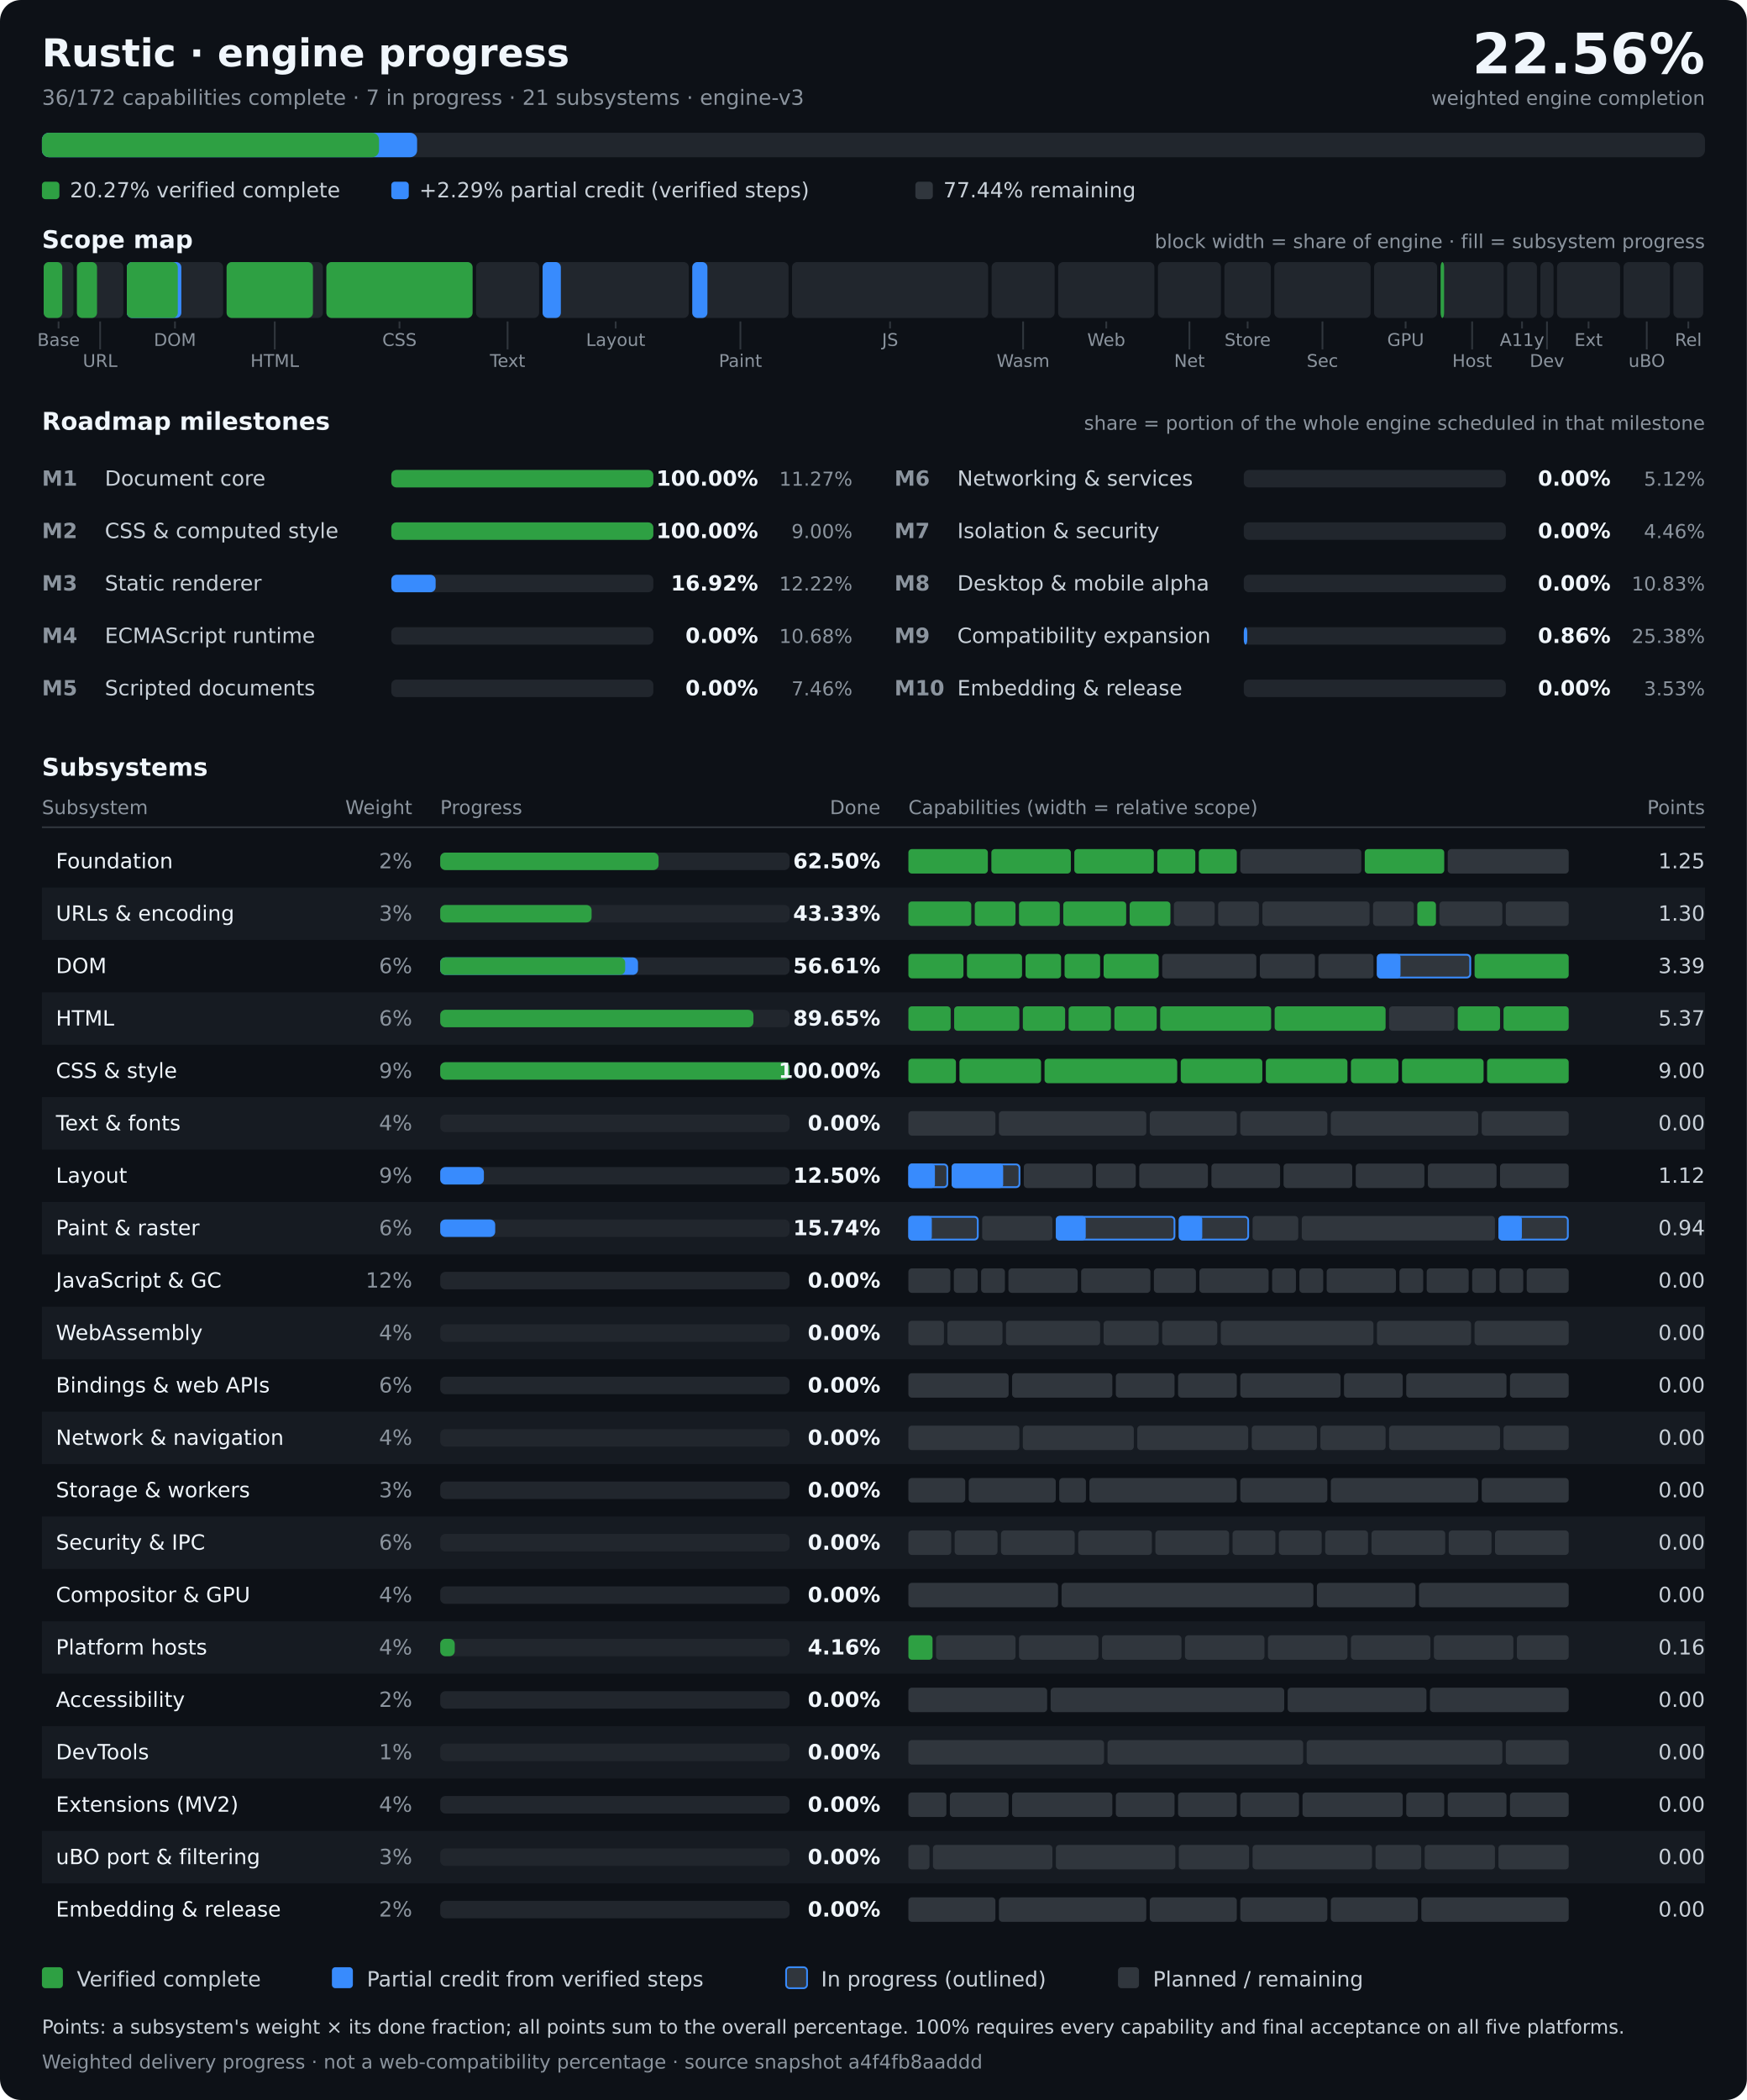
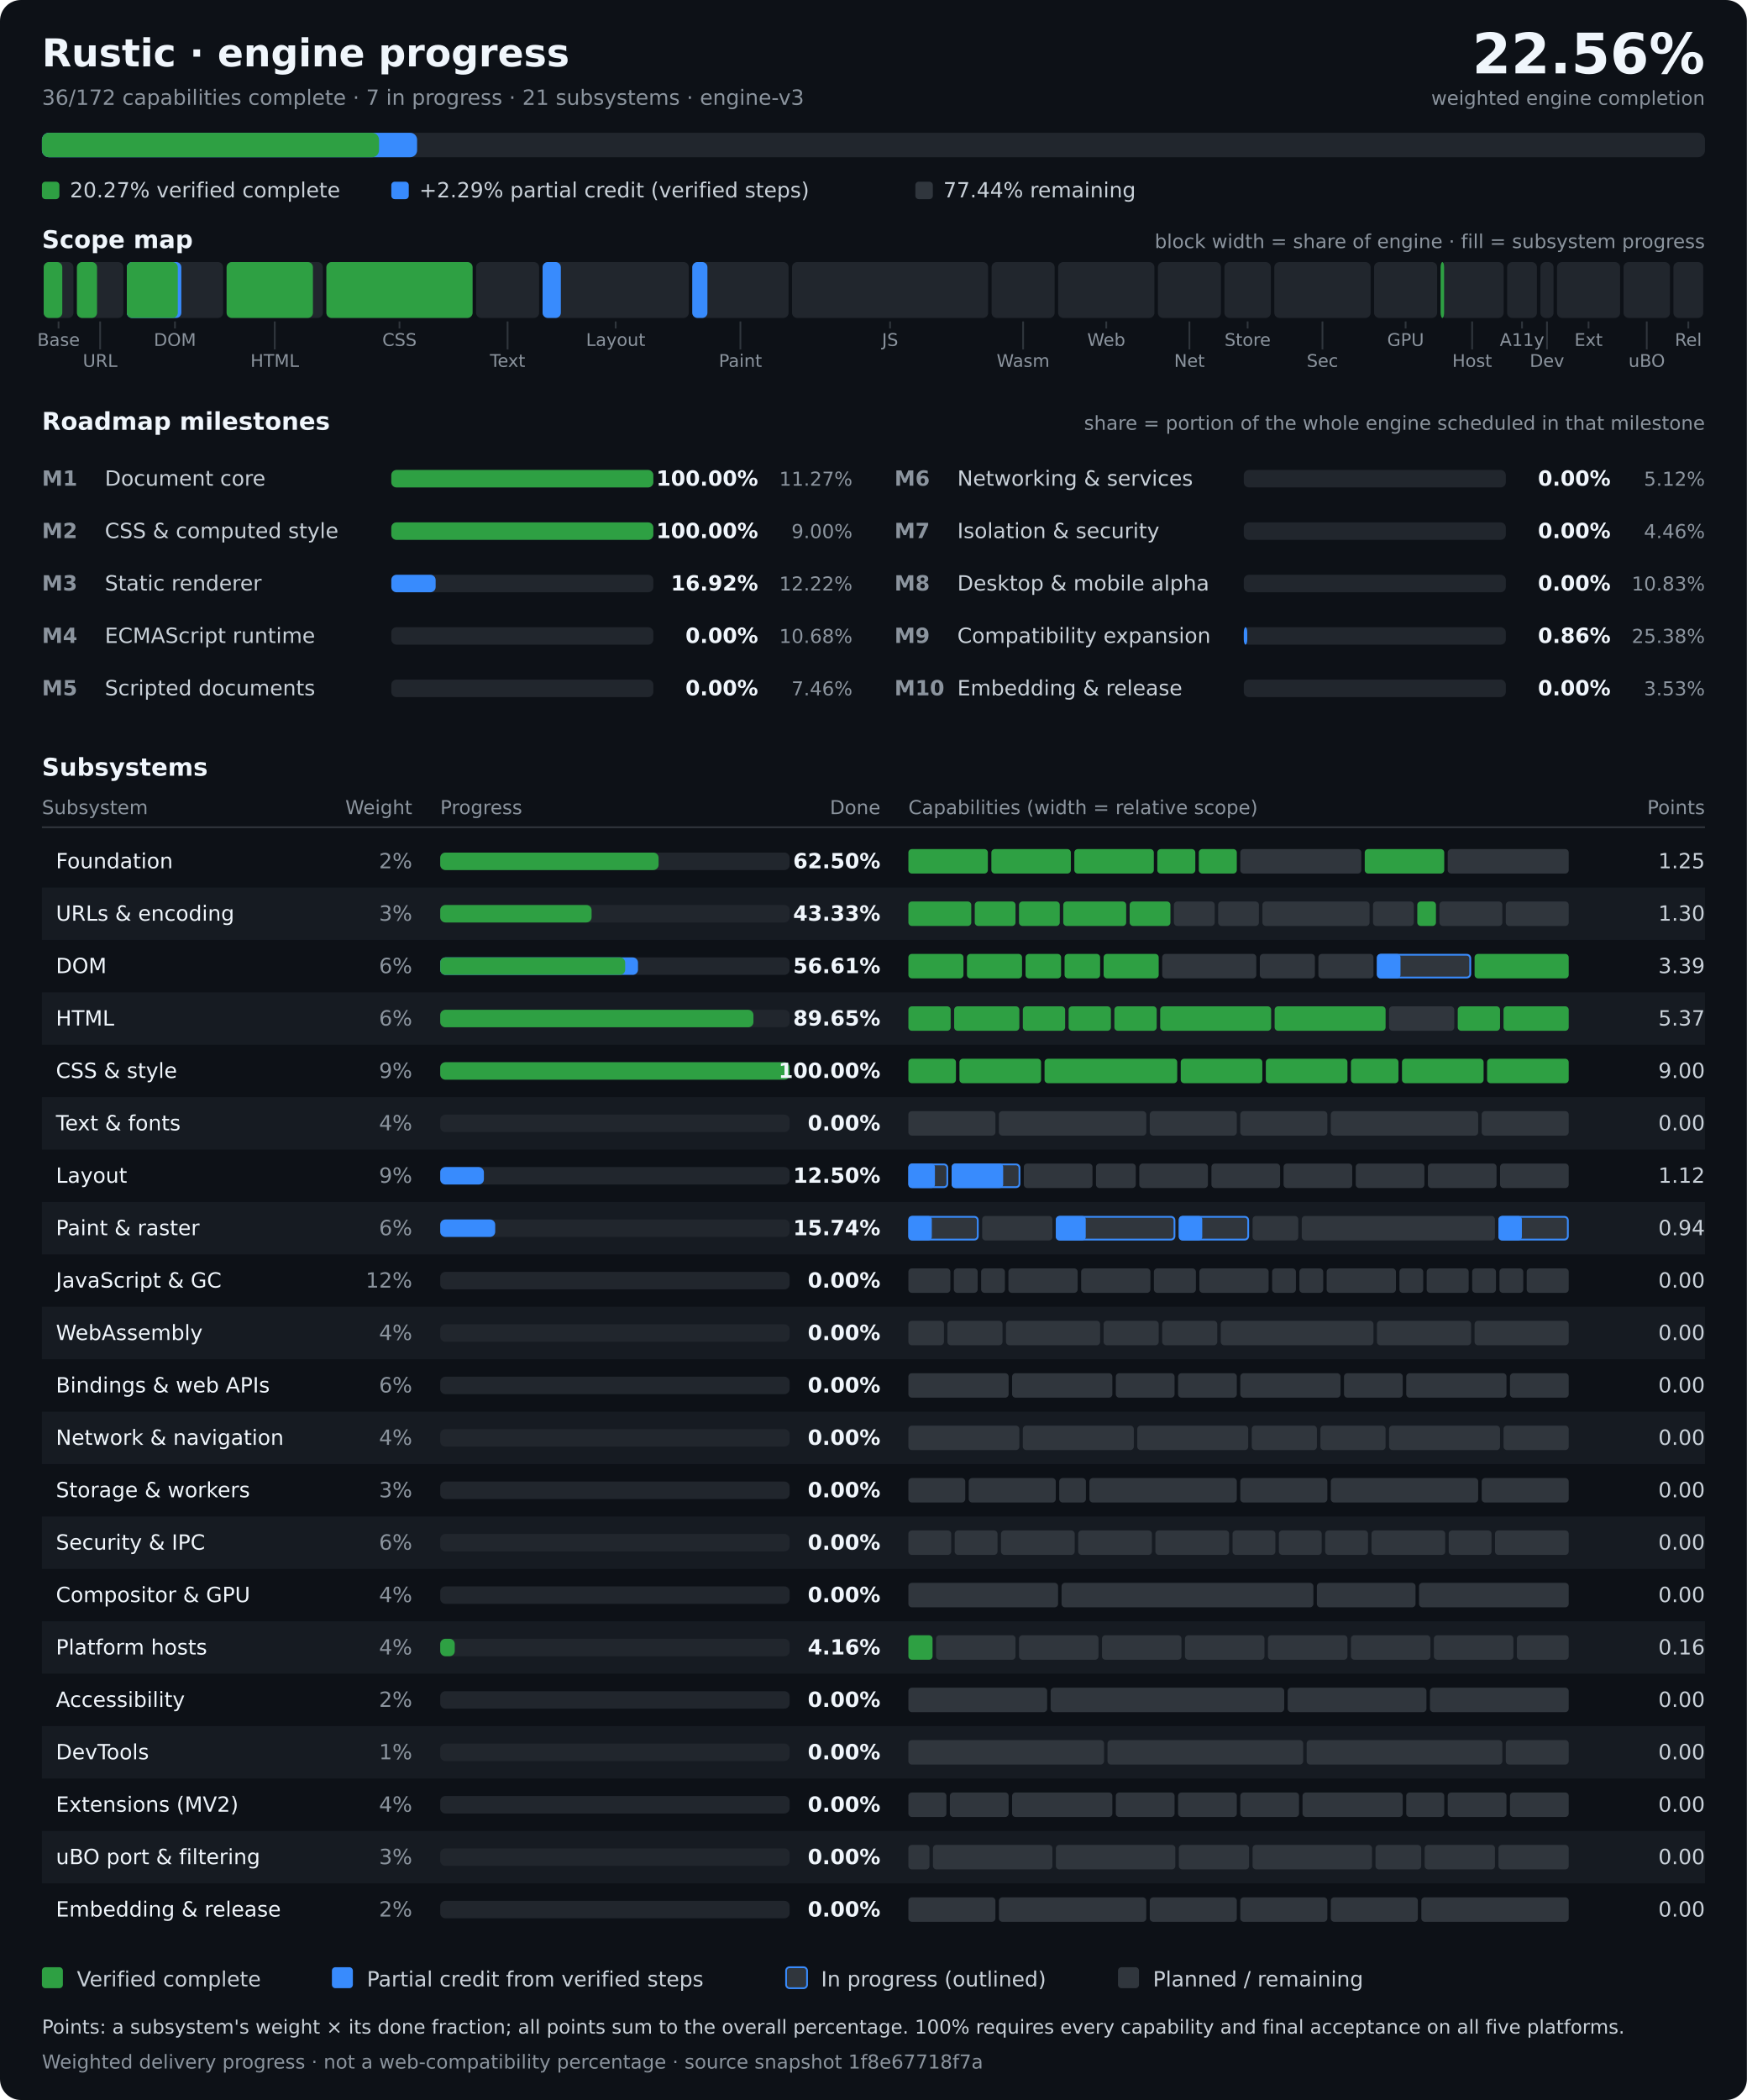
<svg xmlns="http://www.w3.org/2000/svg" width="1000" height="1202" viewBox="0 0 1000 1202" role="img" aria-labelledby="title desc">
  <rect width="1000" height="1202" rx="12" fill="#0d1117" />
  <g font-family="DejaVu Sans,Arial,sans-serif">
    <text x="24.00" y="38" fill="#f0f6fc" font-size="22" font-weight="700">Rustic · engine progress</text>
    <text x="24.00" y="60" fill="#8b949e" font-size="12">36/172 capabilities complete · 7 in progress · 21 subsystems · engine-v3</text>
    <text x="976.00" y="42" fill="#f0f6fc" font-size="32" text-anchor="end" font-weight="700">22.56%</text>
    <text x="976.00" y="60" fill="#8b949e" font-size="11" text-anchor="end">weighted engine completion</text>
    <rect x="24.00" y="76" width="952.00" height="14" rx="4" fill="#21262d" />
    <rect x="24.00" y="76" width="214.77" height="14" rx="4" fill="#388bfd" />
    <rect x="24.00" y="76" width="192.97" height="14" rx="4" fill="#2ea043" />
    <rect x="24" y="104" width="10" height="10" rx="2" fill="#2ea043" />
    <text x="40.00" y="113" fill="#c9d1d9" font-size="12">20.27% verified complete</text>
    <rect x="224" y="104" width="10" height="10" rx="2" fill="#388bfd" />
    <text x="240.00" y="113" fill="#c9d1d9" font-size="12">+2.29% partial credit (verified steps)</text>
    <rect x="524" y="104" width="10" height="10" rx="2" fill="#30363d" />
    <text x="540.00" y="113" fill="#c9d1d9" font-size="12">77.44% remaining</text>
    <text x="24.00" y="142" fill="#f0f6fc" font-size="14" font-weight="600">Scope map</text>
    <text x="976.00" y="142" fill="#8b949e" font-size="11" text-anchor="end">block width = share of engine · fill = subsystem progress</text>
    <g>
      <rect x="25.00" y="150" width="17.04" height="32" rx="3" fill="#21262d" />
      <rect x="25.00" y="150" width="10.65" height="32" rx="3" fill="#2ea043" />
      <rect x="33.02" y="184" width="1" height="4" fill="#30363d" />
      <text x="33.52" y="198" fill="#8b949e" font-size="10" text-anchor="middle">Base</text>
    </g>
    <g>
      <rect x="44.04" y="150" width="26.56" height="32" rx="3" fill="#21262d" />
      <rect x="44.04" y="150" width="11.51" height="32" rx="3" fill="#2ea043" />
      <rect x="56.82" y="184" width="1" height="16" fill="#30363d" />
      <text x="57.32" y="210" fill="#8b949e" font-size="10" text-anchor="middle">URL</text>
    </g>
    <g>
      <rect x="72.60" y="150" width="55.12" height="32" rx="3" fill="#21262d" />
      <rect x="72.60" y="150" width="31.20" height="32" rx="3" fill="#388bfd" />
      <rect x="72.60" y="150" width="29.18" height="32" rx="3" fill="#2ea043" />
      <rect x="99.66" y="184" width="1" height="4" fill="#30363d" />
      <text x="100.16" y="198" fill="#8b949e" font-size="10" text-anchor="middle">DOM</text>
    </g>
    <g>
      <rect x="129.72" y="150" width="55.12" height="32" rx="3" fill="#21262d" />
      <rect x="129.72" y="150" width="49.42" height="32" rx="3" fill="#2ea043" />
      <rect x="156.78" y="184" width="1" height="16" fill="#30363d" />
      <text x="157.28" y="210" fill="#8b949e" font-size="10" text-anchor="middle">HTML</text>
    </g>
    <g>
      <rect x="186.84" y="150" width="83.68" height="32" rx="3" fill="#21262d" />
      <rect x="186.84" y="150" width="83.68" height="32" rx="3" fill="#2ea043" />
      <rect x="228.18" y="184" width="1" height="4" fill="#30363d" />
      <text x="228.68" y="198" fill="#8b949e" font-size="10" text-anchor="middle">CSS</text>
    </g>
    <g>
      <rect x="272.52" y="150" width="36.08" height="32" rx="3" fill="#21262d" />
      <rect x="290.06" y="184" width="1" height="16" fill="#30363d" />
      <text x="290.56" y="210" fill="#8b949e" font-size="10" text-anchor="middle">Text</text>
    </g>
    <g>
      <rect x="310.60" y="150" width="83.68" height="32" rx="3" fill="#21262d" />
      <rect x="310.60" y="150" width="10.46" height="32" rx="3" fill="#388bfd" />
      <rect x="351.94" y="184" width="1" height="4" fill="#30363d" />
      <text x="352.44" y="198" fill="#8b949e" font-size="10" text-anchor="middle">Layout</text>
    </g>
    <g>
      <rect x="396.28" y="150" width="55.12" height="32" rx="3" fill="#21262d" />
      <rect x="396.28" y="150" width="8.68" height="32" rx="3" fill="#388bfd" />
      <rect x="423.34" y="184" width="1" height="16" fill="#30363d" />
      <text x="423.84" y="210" fill="#8b949e" font-size="10" text-anchor="middle">Paint</text>
    </g>
    <g>
      <rect x="453.40" y="150" width="112.24" height="32" rx="3" fill="#21262d" />
      <rect x="509.02" y="184" width="1" height="4" fill="#30363d" />
      <text x="509.52" y="198" fill="#8b949e" font-size="10" text-anchor="middle">JS</text>
    </g>
    <g>
      <rect x="567.64" y="150" width="36.08" height="32" rx="3" fill="#21262d" />
      <rect x="585.18" y="184" width="1" height="16" fill="#30363d" />
      <text x="585.68" y="210" fill="#8b949e" font-size="10" text-anchor="middle">Wasm</text>
    </g>
    <g>
      <rect x="605.72" y="150" width="55.12" height="32" rx="3" fill="#21262d" />
      <rect x="632.78" y="184" width="1" height="4" fill="#30363d" />
      <text x="633.28" y="198" fill="#8b949e" font-size="10" text-anchor="middle">Web</text>
    </g>
    <g>
      <rect x="662.84" y="150" width="36.08" height="32" rx="3" fill="#21262d" />
      <rect x="680.38" y="184" width="1" height="16" fill="#30363d" />
      <text x="680.88" y="210" fill="#8b949e" font-size="10" text-anchor="middle">Net</text>
    </g>
    <g>
      <rect x="700.92" y="150" width="26.56" height="32" rx="3" fill="#21262d" />
      <rect x="713.70" y="184" width="1" height="4" fill="#30363d" />
      <text x="714.20" y="198" fill="#8b949e" font-size="10" text-anchor="middle">Store</text>
    </g>
    <g>
      <rect x="729.48" y="150" width="55.12" height="32" rx="3" fill="#21262d" />
      <rect x="756.54" y="184" width="1" height="16" fill="#30363d" />
      <text x="757.04" y="210" fill="#8b949e" font-size="10" text-anchor="middle">Sec</text>
    </g>
    <g>
      <rect x="786.60" y="150" width="36.08" height="32" rx="3" fill="#21262d" />
      <rect x="804.14" y="184" width="1" height="4" fill="#30363d" />
      <text x="804.64" y="198" fill="#8b949e" font-size="10" text-anchor="middle">GPU</text>
    </g>
    <g>
      <rect x="824.68" y="150" width="36.08" height="32" rx="3" fill="#21262d" />
      <rect x="824.68" y="150" width="2.00" height="32" rx="3" fill="#2ea043" />
      <rect x="842.22" y="184" width="1" height="16" fill="#30363d" />
      <text x="842.72" y="210" fill="#8b949e" font-size="10" text-anchor="middle">Host</text>
    </g>
    <g>
      <rect x="862.76" y="150" width="17.04" height="32" rx="3" fill="#21262d" />
      <rect x="870.78" y="184" width="1" height="4" fill="#30363d" />
      <text x="871.28" y="198" fill="#8b949e" font-size="10" text-anchor="middle">A11y</text>
    </g>
    <g>
      <rect x="881.80" y="150" width="7.52" height="32" rx="3" fill="#21262d" />
      <rect x="885.06" y="184" width="1" height="16" fill="#30363d" />
      <text x="885.56" y="210" fill="#8b949e" font-size="10" text-anchor="middle">Dev</text>
    </g>
    <g>
      <rect x="891.32" y="150" width="36.08" height="32" rx="3" fill="#21262d" />
      <rect x="908.86" y="184" width="1" height="4" fill="#30363d" />
      <text x="909.36" y="198" fill="#8b949e" font-size="10" text-anchor="middle">Ext</text>
    </g>
    <g>
      <rect x="929.40" y="150" width="26.56" height="32" rx="3" fill="#21262d" />
      <rect x="942.18" y="184" width="1" height="16" fill="#30363d" />
      <text x="942.68" y="210" fill="#8b949e" font-size="10" text-anchor="middle">uBO</text>
    </g>
    <g>
      <rect x="957.96" y="150" width="17.04" height="32" rx="3" fill="#21262d" />
      <rect x="965.98" y="184" width="1" height="4" fill="#30363d" />
      <text x="966.48" y="198" fill="#8b949e" font-size="10" text-anchor="middle">Rel</text>
    </g>
    <text x="24.00" y="246" fill="#f0f6fc" font-size="14" font-weight="600">Roadmap milestones</text>
    <text x="976.00" y="246" fill="#8b949e" font-size="11" text-anchor="end">share = portion of the whole engine scheduled in that milestone</text>
    <g>
      <text x="24.00" y="278" fill="#8b949e" font-size="12" font-weight="600">M1</text>
      <text x="60.00" y="278" fill="#c9d1d9" font-size="12">Document core</text>
      <rect x="224.00" y="269" width="150.00" height="10" rx="3" fill="#21262d" />
      <rect x="224.00" y="269" width="150.00" height="10" rx="3" fill="#2ea043" />
      <text x="434.00" y="278" fill="#f0f6fc" font-size="12" text-anchor="end" font-weight="600">100.00%</text>
      <text x="488.00" y="278" fill="#8b949e" font-size="11" text-anchor="end">11.27%</text>
    </g>
    <g>
      <text x="24.00" y="308" fill="#8b949e" font-size="12" font-weight="600">M2</text>
      <text x="60.00" y="308" fill="#c9d1d9" font-size="12">CSS &amp; computed style</text>
      <rect x="224.00" y="299" width="150.00" height="10" rx="3" fill="#21262d" />
      <rect x="224.00" y="299" width="150.00" height="10" rx="3" fill="#2ea043" />
      <text x="434.00" y="308" fill="#f0f6fc" font-size="12" text-anchor="end" font-weight="600">100.00%</text>
      <text x="488.00" y="308" fill="#8b949e" font-size="11" text-anchor="end">9.00%</text>
    </g>
    <g>
      <text x="24.00" y="338" fill="#8b949e" font-size="12" font-weight="600">M3</text>
      <text x="60.00" y="338" fill="#c9d1d9" font-size="12">Static renderer</text>
      <rect x="224.00" y="329" width="150.00" height="10" rx="3" fill="#21262d" />
      <rect x="224.00" y="329" width="25.38" height="10" rx="3" fill="#388bfd" />
      <text x="434.00" y="338" fill="#f0f6fc" font-size="12" text-anchor="end" font-weight="600">16.92%</text>
      <text x="488.00" y="338" fill="#8b949e" font-size="11" text-anchor="end">12.22%</text>
    </g>
    <g>
      <text x="24.00" y="368" fill="#8b949e" font-size="12" font-weight="600">M4</text>
      <text x="60.00" y="368" fill="#c9d1d9" font-size="12">ECMAScript runtime</text>
      <rect x="224.00" y="359" width="150.00" height="10" rx="3" fill="#21262d" />
      <text x="434.00" y="368" fill="#f0f6fc" font-size="12" text-anchor="end" font-weight="600">0.00%</text>
      <text x="488.00" y="368" fill="#8b949e" font-size="11" text-anchor="end">10.68%</text>
    </g>
    <g>
      <text x="24.00" y="398" fill="#8b949e" font-size="12" font-weight="600">M5</text>
      <text x="60.00" y="398" fill="#c9d1d9" font-size="12">Scripted documents</text>
      <rect x="224.00" y="389" width="150.00" height="10" rx="3" fill="#21262d" />
      <text x="434.00" y="398" fill="#f0f6fc" font-size="12" text-anchor="end" font-weight="600">0.00%</text>
      <text x="488.00" y="398" fill="#8b949e" font-size="11" text-anchor="end">7.46%</text>
    </g>
    <g>
      <text x="512.00" y="278" fill="#8b949e" font-size="12" font-weight="600">M6</text>
      <text x="548.00" y="278" fill="#c9d1d9" font-size="12">Networking &amp; services</text>
      <rect x="712.00" y="269" width="150.00" height="10" rx="3" fill="#21262d" />
      <text x="922.00" y="278" fill="#f0f6fc" font-size="12" text-anchor="end" font-weight="600">0.00%</text>
      <text x="976.00" y="278" fill="#8b949e" font-size="11" text-anchor="end">5.12%</text>
    </g>
    <g>
      <text x="512.00" y="308" fill="#8b949e" font-size="12" font-weight="600">M7</text>
      <text x="548.00" y="308" fill="#c9d1d9" font-size="12">Isolation &amp; security</text>
      <rect x="712.00" y="299" width="150.00" height="10" rx="3" fill="#21262d" />
      <text x="922.00" y="308" fill="#f0f6fc" font-size="12" text-anchor="end" font-weight="600">0.00%</text>
      <text x="976.00" y="308" fill="#8b949e" font-size="11" text-anchor="end">4.46%</text>
    </g>
    <g>
      <text x="512.00" y="338" fill="#8b949e" font-size="12" font-weight="600">M8</text>
      <text x="548.00" y="338" fill="#c9d1d9" font-size="12">Desktop &amp; mobile alpha</text>
      <rect x="712.00" y="329" width="150.00" height="10" rx="3" fill="#21262d" />
      <text x="922.00" y="338" fill="#f0f6fc" font-size="12" text-anchor="end" font-weight="600">0.00%</text>
      <text x="976.00" y="338" fill="#8b949e" font-size="11" text-anchor="end">10.83%</text>
    </g>
    <g>
      <text x="512.00" y="368" fill="#8b949e" font-size="12" font-weight="600">M9</text>
      <text x="548.00" y="368" fill="#c9d1d9" font-size="12">Compatibility expansion</text>
      <rect x="712.00" y="359" width="150.00" height="10" rx="3" fill="#21262d" />
      <rect x="712.00" y="359" width="2.00" height="10" rx="3" fill="#388bfd" />
      <text x="922.00" y="368" fill="#f0f6fc" font-size="12" text-anchor="end" font-weight="600">0.86%</text>
      <text x="976.00" y="368" fill="#8b949e" font-size="11" text-anchor="end">25.38%</text>
    </g>
    <g>
      <text x="512.00" y="398" fill="#8b949e" font-size="12" font-weight="600">M10</text>
      <text x="548.00" y="398" fill="#c9d1d9" font-size="12">Embedding &amp; release</text>
      <rect x="712.00" y="389" width="150.00" height="10" rx="3" fill="#21262d" />
      <text x="922.00" y="398" fill="#f0f6fc" font-size="12" text-anchor="end" font-weight="600">0.00%</text>
      <text x="976.00" y="398" fill="#8b949e" font-size="11" text-anchor="end">3.53%</text>
    </g>
    <text x="24.00" y="444" fill="#f0f6fc" font-size="14" font-weight="600">Subsystems</text>
    <text x="24.00" y="466" fill="#8b949e" font-size="11">Subsystem</text>
    <text x="236.00" y="466" fill="#8b949e" font-size="11" text-anchor="end">Weight</text>
    <text x="252.00" y="466" fill="#8b949e" font-size="11">Progress</text>
    <text x="504.00" y="466" fill="#8b949e" font-size="11" text-anchor="end">Done</text>
    <text x="520.00" y="466" fill="#8b949e" font-size="11">Capabilities (width = relative scope)</text>
    <text x="976.00" y="466" fill="#8b949e" font-size="11" text-anchor="end">Points</text>
    <rect x="24" y="473" width="952" height="1" fill="#30363d" />
    <g>
      <text x="32.00" y="497" fill="#f0f6fc" font-size="12">Foundation</text>
      <text x="236.00" y="497" fill="#8b949e" font-size="12" text-anchor="end">2%</text>
      <rect x="252.00" y="488" width="200.00" height="10" rx="3" fill="#21262d" />
      <rect x="252.00" y="488" width="125.00" height="10" rx="3" fill="#2ea043" />
      <text x="504.00" y="497" fill="#f0f6fc" font-size="12" text-anchor="end" font-weight="600">62.50%</text>
      <g>
        <rect x="520.00" y="486" width="45.50" height="14" rx="2" fill="#2ea043" />
      </g>
      <g>
        <rect x="567.50" y="486" width="45.50" height="14" rx="2" fill="#2ea043" />
      </g>
      <g>
        <rect x="615.00" y="486" width="45.50" height="14" rx="2" fill="#2ea043" />
      </g>
      <g>
        <rect x="662.50" y="486" width="21.75" height="14" rx="2" fill="#2ea043" />
      </g>
      <g>
        <rect x="686.25" y="486" width="21.75" height="14" rx="2" fill="#2ea043" />
      </g>
      <g>
        <rect x="710.00" y="486" width="69.25" height="14" rx="2" fill="#30363d" />
      </g>
      <g>
        <rect x="781.25" y="486" width="45.50" height="14" rx="2" fill="#2ea043" />
      </g>
      <g>
        <rect x="828.75" y="486" width="69.25" height="14" rx="2" fill="#30363d" />
      </g>
      <text x="976.00" y="497" fill="#c9d1d9" font-size="12" text-anchor="end">1.25</text>
    </g>
    <g>
      <rect x="24" y="508" width="952" height="30" fill="#161b22" />
      <text x="32.00" y="527" fill="#f0f6fc" font-size="12">URLs &amp; encoding</text>
      <text x="236.00" y="527" fill="#8b949e" font-size="12" text-anchor="end">3%</text>
      <rect x="252.00" y="518" width="200.00" height="10" rx="3" fill="#21262d" />
      <rect x="252.00" y="518" width="86.66" height="10" rx="3" fill="#2ea043" />
      <text x="504.00" y="527" fill="#f0f6fc" font-size="12" text-anchor="end" font-weight="600">43.33%</text>
      <g>
        <rect x="520.00" y="516" width="36.00" height="14" rx="2" fill="#2ea043" />
      </g>
      <g>
        <rect x="558.00" y="516" width="23.33" height="14" rx="2" fill="#2ea043" />
      </g>
      <g>
        <rect x="583.33" y="516" width="23.33" height="14" rx="2" fill="#2ea043" />
      </g>
      <g>
        <rect x="608.67" y="516" width="36.00" height="14" rx="2" fill="#2ea043" />
      </g>
      <g>
        <rect x="646.67" y="516" width="23.33" height="14" rx="2" fill="#2ea043" />
      </g>
      <g>
        <rect x="672.00" y="516" width="23.33" height="14" rx="2" fill="#30363d" />
      </g>
      <g>
        <rect x="697.33" y="516" width="23.33" height="14" rx="2" fill="#30363d" />
      </g>
      <g>
        <rect x="722.67" y="516" width="61.33" height="14" rx="2" fill="#30363d" />
      </g>
      <g>
        <rect x="786.00" y="516" width="23.33" height="14" rx="2" fill="#30363d" />
      </g>
      <g>
        <rect x="811.33" y="516" width="10.67" height="14" rx="2" fill="#2ea043" />
      </g>
      <g>
        <rect x="824.00" y="516" width="36.00" height="14" rx="2" fill="#30363d" />
      </g>
      <g>
        <rect x="862.00" y="516" width="36.00" height="14" rx="2" fill="#30363d" />
      </g>
      <text x="976.00" y="527" fill="#c9d1d9" font-size="12" text-anchor="end">1.30</text>
    </g>
    <g>
      <text x="32.00" y="557" fill="#f0f6fc" font-size="12">DOM</text>
      <text x="236.00" y="557" fill="#8b949e" font-size="12" text-anchor="end">6%</text>
      <rect x="252.00" y="548" width="200.00" height="10" rx="3" fill="#21262d" />
      <rect x="252.00" y="548" width="113.22" height="10" rx="3" fill="#388bfd" />
      <rect x="252.00" y="548" width="105.88" height="10" rx="3" fill="#2ea043" />
      <text x="504.00" y="557" fill="#f0f6fc" font-size="12" text-anchor="end" font-weight="600">56.61%</text>
      <g>
        <rect x="520.00" y="546" width="31.53" height="14" rx="2" fill="#2ea043" />
      </g>
      <g>
        <rect x="553.53" y="546" width="31.53" height="14" rx="2" fill="#2ea043" />
      </g>
      <g>
        <rect x="587.06" y="546" width="20.35" height="14" rx="2" fill="#2ea043" />
      </g>
      <g>
        <rect x="609.41" y="546" width="20.35" height="14" rx="2" fill="#2ea043" />
      </g>
      <g>
        <rect x="631.76" y="546" width="31.53" height="14" rx="2" fill="#2ea043" />
      </g>
      <g>
        <rect x="665.29" y="546" width="53.88" height="14" rx="2" fill="#30363d" />
      </g>
      <g>
        <rect x="721.18" y="546" width="31.53" height="14" rx="2" fill="#30363d" />
      </g>
      <g>
        <rect x="754.71" y="546" width="31.53" height="14" rx="2" fill="#30363d" />
      </g>
      <g>
        <rect x="788.24" y="546" width="53.88" height="14" rx="2" fill="#30363d" />
        <rect x="788.24" y="546" width="13.47" height="14" rx="2" fill="#388bfd" />
        <rect x="788.74" y="546.5" width="52.88" height="13" rx="2" fill="none" stroke="#388bfd" />
      </g>
      <g>
        <rect x="844.12" y="546" width="53.88" height="14" rx="2" fill="#2ea043" />
      </g>
      <text x="976.00" y="557" fill="#c9d1d9" font-size="12" text-anchor="end">3.39</text>
    </g>
    <g>
      <rect x="24" y="568" width="952" height="30" fill="#161b22" />
      <text x="32.00" y="587" fill="#f0f6fc" font-size="12">HTML</text>
      <text x="236.00" y="587" fill="#8b949e" font-size="12" text-anchor="end">6%</text>
      <rect x="252.00" y="578" width="200.00" height="10" rx="3" fill="#21262d" />
      <rect x="252.00" y="578" width="179.30" height="10" rx="3" fill="#2ea043" />
      <text x="504.00" y="587" fill="#f0f6fc" font-size="12" text-anchor="end" font-weight="600">89.65%</text>
      <g>
        <rect x="520.00" y="576" width="24.21" height="14" rx="2" fill="#2ea043" />
      </g>
      <g>
        <rect x="546.21" y="576" width="37.31" height="14" rx="2" fill="#2ea043" />
      </g>
      <g>
        <rect x="585.52" y="576" width="24.21" height="14" rx="2" fill="#2ea043" />
      </g>
      <g>
        <rect x="611.72" y="576" width="24.21" height="14" rx="2" fill="#2ea043" />
      </g>
      <g>
        <rect x="637.93" y="576" width="24.21" height="14" rx="2" fill="#2ea043" />
      </g>
      <g>
        <rect x="664.14" y="576" width="63.52" height="14" rx="2" fill="#2ea043" />
      </g>
      <g>
        <rect x="729.66" y="576" width="63.52" height="14" rx="2" fill="#2ea043" />
      </g>
      <g>
        <rect x="795.17" y="576" width="37.31" height="14" rx="2" fill="#30363d" />
      </g>
      <g>
        <rect x="834.48" y="576" width="24.21" height="14" rx="2" fill="#2ea043" />
      </g>
      <g>
        <rect x="860.69" y="576" width="37.31" height="14" rx="2" fill="#2ea043" />
      </g>
      <text x="976.00" y="587" fill="#c9d1d9" font-size="12" text-anchor="end">5.37</text>
    </g>
    <g>
      <text x="32.00" y="617" fill="#f0f6fc" font-size="12">CSS &amp; style</text>
      <text x="236.00" y="617" fill="#8b949e" font-size="12" text-anchor="end">9%</text>
      <rect x="252.00" y="608" width="200.00" height="10" rx="3" fill="#21262d" />
      <rect x="252.00" y="608" width="200.00" height="10" rx="3" fill="#2ea043" />
      <text x="504.00" y="617" fill="#f0f6fc" font-size="12" text-anchor="end" font-weight="600">100.00%</text>
      <g>
        <rect x="520.00" y="606" width="27.23" height="14" rx="2" fill="#2ea043" />
      </g>
      <g>
        <rect x="549.23" y="606" width="46.72" height="14" rx="2" fill="#2ea043" />
      </g>
      <g>
        <rect x="597.95" y="606" width="75.95" height="14" rx="2" fill="#2ea043" />
      </g>
      <g>
        <rect x="675.90" y="606" width="46.72" height="14" rx="2" fill="#2ea043" />
      </g>
      <g>
        <rect x="724.62" y="606" width="46.72" height="14" rx="2" fill="#2ea043" />
      </g>
      <g>
        <rect x="773.33" y="606" width="27.23" height="14" rx="2" fill="#2ea043" />
      </g>
      <g>
        <rect x="802.56" y="606" width="46.72" height="14" rx="2" fill="#2ea043" />
      </g>
      <g>
        <rect x="851.28" y="606" width="46.72" height="14" rx="2" fill="#2ea043" />
      </g>
      <text x="976.00" y="617" fill="#c9d1d9" font-size="12" text-anchor="end">9.00</text>
    </g>
    <g>
      <rect x="24" y="628" width="952" height="30" fill="#161b22" />
      <text x="32.00" y="647" fill="#f0f6fc" font-size="12">Text &amp; fonts</text>
      <text x="236.00" y="647" fill="#8b949e" font-size="12" text-anchor="end">4%</text>
      <rect x="252.00" y="638" width="200.00" height="10" rx="3" fill="#21262d" />
      <text x="504.00" y="647" fill="#f0f6fc" font-size="12" text-anchor="end" font-weight="600">0.00%</text>
      <g>
        <rect x="520.00" y="636" width="49.82" height="14" rx="2" fill="#30363d" />
      </g>
      <g>
        <rect x="571.82" y="636" width="84.36" height="14" rx="2" fill="#30363d" />
      </g>
      <g>
        <rect x="658.18" y="636" width="49.82" height="14" rx="2" fill="#30363d" />
      </g>
      <g>
        <rect x="710.00" y="636" width="49.82" height="14" rx="2" fill="#30363d" />
      </g>
      <g>
        <rect x="761.82" y="636" width="84.36" height="14" rx="2" fill="#30363d" />
      </g>
      <g>
        <rect x="848.18" y="636" width="49.82" height="14" rx="2" fill="#30363d" />
      </g>
      <text x="976.00" y="647" fill="#c9d1d9" font-size="12" text-anchor="end">0.00</text>
    </g>
    <g>
      <text x="32.00" y="677" fill="#f0f6fc" font-size="12">Layout</text>
      <text x="236.00" y="677" fill="#8b949e" font-size="12" text-anchor="end">9%</text>
      <rect x="252.00" y="668" width="200.00" height="10" rx="3" fill="#21262d" />
      <rect x="252.00" y="668" width="25.00" height="10" rx="3" fill="#388bfd" />
      <text x="504.00" y="677" fill="#f0f6fc" font-size="12" text-anchor="end" font-weight="600">12.50%</text>
      <g>
        <rect x="520.00" y="666" width="22.78" height="14" rx="2" fill="#30363d" />
        <rect x="520.00" y="666" width="15.19" height="14" rx="2" fill="#388bfd" />
        <rect x="520.50" y="666.5" width="21.78" height="13" rx="2" fill="none" stroke="#388bfd" />
      </g>
      <g>
        <rect x="544.78" y="666" width="39.30" height="14" rx="2" fill="#30363d" />
        <rect x="544.78" y="666" width="29.48" height="14" rx="2" fill="#388bfd" />
        <rect x="545.28" y="666.5" width="38.30" height="13" rx="2" fill="none" stroke="#388bfd" />
      </g>
      <g>
        <rect x="586.09" y="666" width="39.30" height="14" rx="2" fill="#30363d" />
      </g>
      <g>
        <rect x="627.39" y="666" width="22.78" height="14" rx="2" fill="#30363d" />
      </g>
      <g>
        <rect x="652.17" y="666" width="39.30" height="14" rx="2" fill="#30363d" />
      </g>
      <g>
        <rect x="693.48" y="666" width="39.30" height="14" rx="2" fill="#30363d" />
      </g>
      <g>
        <rect x="734.78" y="666" width="39.30" height="14" rx="2" fill="#30363d" />
      </g>
      <g>
        <rect x="776.09" y="666" width="39.30" height="14" rx="2" fill="#30363d" />
      </g>
      <g>
        <rect x="817.39" y="666" width="39.30" height="14" rx="2" fill="#30363d" />
      </g>
      <g>
        <rect x="858.70" y="666" width="39.30" height="14" rx="2" fill="#30363d" />
      </g>
      <text x="976.00" y="677" fill="#c9d1d9" font-size="12" text-anchor="end">1.12</text>
    </g>
    <g>
      <rect x="24" y="688" width="952" height="30" fill="#161b22" />
      <text x="32.00" y="707" fill="#f0f6fc" font-size="12">Paint &amp; raster</text>
      <text x="236.00" y="707" fill="#8b949e" font-size="12" text-anchor="end">6%</text>
      <rect x="252.00" y="698" width="200.00" height="10" rx="3" fill="#21262d" />
      <rect x="252.00" y="698" width="31.48" height="10" rx="3" fill="#388bfd" />
      <text x="504.00" y="707" fill="#f0f6fc" font-size="12" text-anchor="end" font-weight="600">15.74%</text>
      <g>
        <rect x="520.00" y="696" width="40.22" height="14" rx="2" fill="#30363d" />
        <rect x="520.00" y="696" width="13.41" height="14" rx="2" fill="#388bfd" />
        <rect x="520.50" y="696.5" width="39.22" height="13" rx="2" fill="none" stroke="#388bfd" />
      </g>
      <g>
        <rect x="562.22" y="696" width="40.22" height="14" rx="2" fill="#30363d" />
      </g>
      <g>
        <rect x="604.44" y="696" width="68.37" height="14" rx="2" fill="#30363d" />
        <rect x="604.44" y="696" width="17.09" height="14" rx="2" fill="#388bfd" />
        <rect x="604.94" y="696.5" width="67.37" height="13" rx="2" fill="none" stroke="#388bfd" />
      </g>
      <g>
        <rect x="674.81" y="696" width="40.22" height="14" rx="2" fill="#30363d" />
        <rect x="674.81" y="696" width="13.41" height="14" rx="2" fill="#388bfd" />
        <rect x="675.31" y="696.5" width="39.22" height="13" rx="2" fill="none" stroke="#388bfd" />
      </g>
      <g>
        <rect x="717.04" y="696" width="26.15" height="14" rx="2" fill="#30363d" />
      </g>
      <g>
        <rect x="745.19" y="696" width="110.59" height="14" rx="2" fill="#30363d" />
      </g>
      <g>
        <rect x="857.78" y="696" width="40.22" height="14" rx="2" fill="#30363d" />
        <rect x="857.78" y="696" width="13.41" height="14" rx="2" fill="#388bfd" />
        <rect x="858.28" y="696.5" width="39.22" height="13" rx="2" fill="none" stroke="#388bfd" />
      </g>
      <text x="976.00" y="707" fill="#c9d1d9" font-size="12" text-anchor="end">0.94</text>
    </g>
    <g>
      <text x="32.00" y="737" fill="#f0f6fc" font-size="12">JavaScript &amp; GC</text>
      <text x="236.00" y="737" fill="#8b949e" font-size="12" text-anchor="end">12%</text>
      <rect x="252.00" y="728" width="200.00" height="10" rx="3" fill="#21262d" />
      <text x="504.00" y="737" fill="#f0f6fc" font-size="12" text-anchor="end" font-weight="600">0.00%</text>
      <g>
        <rect x="520.00" y="726" width="24.03" height="14" rx="2" fill="#30363d" />
      </g>
      <g>
        <rect x="546.03" y="726" width="13.62" height="14" rx="2" fill="#30363d" />
      </g>
      <g>
        <rect x="561.64" y="726" width="13.62" height="14" rx="2" fill="#30363d" />
      </g>
      <g>
        <rect x="577.26" y="726" width="39.64" height="14" rx="2" fill="#30363d" />
      </g>
      <g>
        <rect x="618.90" y="726" width="39.64" height="14" rx="2" fill="#30363d" />
      </g>
      <g>
        <rect x="660.55" y="726" width="24.03" height="14" rx="2" fill="#30363d" />
      </g>
      <g>
        <rect x="686.58" y="726" width="39.64" height="14" rx="2" fill="#30363d" />
      </g>
      <g>
        <rect x="728.22" y="726" width="13.62" height="14" rx="2" fill="#30363d" />
      </g>
      <g>
        <rect x="743.84" y="726" width="13.62" height="14" rx="2" fill="#30363d" />
      </g>
      <g>
        <rect x="759.45" y="726" width="39.64" height="14" rx="2" fill="#30363d" />
      </g>
      <g>
        <rect x="801.10" y="726" width="13.62" height="14" rx="2" fill="#30363d" />
      </g>
      <g>
        <rect x="816.71" y="726" width="24.03" height="14" rx="2" fill="#30363d" />
      </g>
      <g>
        <rect x="842.74" y="726" width="13.62" height="14" rx="2" fill="#30363d" />
      </g>
      <g>
        <rect x="858.36" y="726" width="13.62" height="14" rx="2" fill="#30363d" />
      </g>
      <g>
        <rect x="873.97" y="726" width="24.03" height="14" rx="2" fill="#30363d" />
      </g>
      <text x="976.00" y="737" fill="#c9d1d9" font-size="12" text-anchor="end">0.00</text>
    </g>
    <g>
      <rect x="24" y="748" width="952" height="30" fill="#161b22" />
      <text x="32.00" y="767" fill="#f0f6fc" font-size="12">WebAssembly</text>
      <text x="236.00" y="767" fill="#8b949e" font-size="12" text-anchor="end">4%</text>
      <rect x="252.00" y="758" width="200.00" height="10" rx="3" fill="#21262d" />
      <text x="504.00" y="767" fill="#f0f6fc" font-size="12" text-anchor="end" font-weight="600">0.00%</text>
      <g>
        <rect x="520.00" y="756" width="20.35" height="14" rx="2" fill="#30363d" />
      </g>
      <g>
        <rect x="542.35" y="756" width="31.53" height="14" rx="2" fill="#30363d" />
      </g>
      <g>
        <rect x="575.88" y="756" width="53.88" height="14" rx="2" fill="#30363d" />
      </g>
      <g>
        <rect x="631.76" y="756" width="31.53" height="14" rx="2" fill="#30363d" />
      </g>
      <g>
        <rect x="665.29" y="756" width="31.53" height="14" rx="2" fill="#30363d" />
      </g>
      <g>
        <rect x="698.82" y="756" width="87.41" height="14" rx="2" fill="#30363d" />
      </g>
      <g>
        <rect x="788.24" y="756" width="53.88" height="14" rx="2" fill="#30363d" />
      </g>
      <g>
        <rect x="844.12" y="756" width="53.88" height="14" rx="2" fill="#30363d" />
      </g>
      <text x="976.00" y="767" fill="#c9d1d9" font-size="12" text-anchor="end">0.00</text>
    </g>
    <g>
      <text x="32.00" y="797" fill="#f0f6fc" font-size="12">Bindings &amp; web APIs</text>
      <text x="236.00" y="797" fill="#8b949e" font-size="12" text-anchor="end">6%</text>
      <rect x="252.00" y="788" width="200.00" height="10" rx="3" fill="#21262d" />
      <text x="504.00" y="797" fill="#f0f6fc" font-size="12" text-anchor="end" font-weight="600">0.00%</text>
      <g>
        <rect x="520.00" y="786" width="57.38" height="14" rx="2" fill="#30363d" />
      </g>
      <g>
        <rect x="579.38" y="786" width="57.38" height="14" rx="2" fill="#30363d" />
      </g>
      <g>
        <rect x="638.75" y="786" width="33.62" height="14" rx="2" fill="#30363d" />
      </g>
      <g>
        <rect x="674.38" y="786" width="33.62" height="14" rx="2" fill="#30363d" />
      </g>
      <g>
        <rect x="710.00" y="786" width="57.38" height="14" rx="2" fill="#30363d" />
      </g>
      <g>
        <rect x="769.38" y="786" width="33.62" height="14" rx="2" fill="#30363d" />
      </g>
      <g>
        <rect x="805.00" y="786" width="57.38" height="14" rx="2" fill="#30363d" />
      </g>
      <g>
        <rect x="864.38" y="786" width="33.62" height="14" rx="2" fill="#30363d" />
      </g>
      <text x="976.00" y="797" fill="#c9d1d9" font-size="12" text-anchor="end">0.00</text>
    </g>
    <g>
      <rect x="24" y="808" width="952" height="30" fill="#161b22" />
      <text x="32.00" y="827" fill="#f0f6fc" font-size="12">Network &amp; navigation</text>
      <text x="236.00" y="827" fill="#8b949e" font-size="12" text-anchor="end">4%</text>
      <rect x="252.00" y="818" width="200.00" height="10" rx="3" fill="#21262d" />
      <text x="504.00" y="827" fill="#f0f6fc" font-size="12" text-anchor="end" font-weight="600">0.00%</text>
      <g>
        <rect x="520.00" y="816" width="63.52" height="14" rx="2" fill="#30363d" />
      </g>
      <g>
        <rect x="585.52" y="816" width="63.52" height="14" rx="2" fill="#30363d" />
      </g>
      <g>
        <rect x="651.03" y="816" width="63.52" height="14" rx="2" fill="#30363d" />
      </g>
      <g>
        <rect x="716.55" y="816" width="37.31" height="14" rx="2" fill="#30363d" />
      </g>
      <g>
        <rect x="755.86" y="816" width="37.31" height="14" rx="2" fill="#30363d" />
      </g>
      <g>
        <rect x="795.17" y="816" width="63.52" height="14" rx="2" fill="#30363d" />
      </g>
      <g>
        <rect x="860.69" y="816" width="37.31" height="14" rx="2" fill="#30363d" />
      </g>
      <text x="976.00" y="827" fill="#c9d1d9" font-size="12" text-anchor="end">0.00</text>
    </g>
    <g>
      <text x="32.00" y="857" fill="#f0f6fc" font-size="12">Storage &amp; workers</text>
      <text x="236.00" y="857" fill="#8b949e" font-size="12" text-anchor="end">3%</text>
      <rect x="252.00" y="848" width="200.00" height="10" rx="3" fill="#21262d" />
      <text x="504.00" y="857" fill="#f0f6fc" font-size="12" text-anchor="end" font-weight="600">0.00%</text>
      <g>
        <rect x="520.00" y="846" width="32.55" height="14" rx="2" fill="#30363d" />
      </g>
      <g>
        <rect x="554.55" y="846" width="49.82" height="14" rx="2" fill="#30363d" />
      </g>
      <g>
        <rect x="606.36" y="846" width="15.27" height="14" rx="2" fill="#30363d" />
      </g>
      <g>
        <rect x="623.64" y="846" width="84.36" height="14" rx="2" fill="#30363d" />
      </g>
      <g>
        <rect x="710.00" y="846" width="49.82" height="14" rx="2" fill="#30363d" />
      </g>
      <g>
        <rect x="761.82" y="846" width="84.36" height="14" rx="2" fill="#30363d" />
      </g>
      <g>
        <rect x="848.18" y="846" width="49.82" height="14" rx="2" fill="#30363d" />
      </g>
      <text x="976.00" y="857" fill="#c9d1d9" font-size="12" text-anchor="end">0.00</text>
    </g>
    <g>
      <rect x="24" y="868" width="952" height="30" fill="#161b22" />
      <text x="32.00" y="887" fill="#f0f6fc" font-size="12">Security &amp; IPC</text>
      <text x="236.00" y="887" fill="#8b949e" font-size="12" text-anchor="end">6%</text>
      <rect x="252.00" y="878" width="200.00" height="10" rx="3" fill="#21262d" />
      <text x="504.00" y="887" fill="#f0f6fc" font-size="12" text-anchor="end" font-weight="600">0.00%</text>
      <g>
        <rect x="520.00" y="876" width="24.51" height="14" rx="2" fill="#30363d" />
      </g>
      <g>
        <rect x="546.51" y="876" width="24.51" height="14" rx="2" fill="#30363d" />
      </g>
      <g>
        <rect x="573.02" y="876" width="42.19" height="14" rx="2" fill="#30363d" />
      </g>
      <g>
        <rect x="617.21" y="876" width="42.19" height="14" rx="2" fill="#30363d" />
      </g>
      <g>
        <rect x="661.40" y="876" width="42.19" height="14" rx="2" fill="#30363d" />
      </g>
      <g>
        <rect x="705.58" y="876" width="24.51" height="14" rx="2" fill="#30363d" />
      </g>
      <g>
        <rect x="732.09" y="876" width="24.51" height="14" rx="2" fill="#30363d" />
      </g>
      <g>
        <rect x="758.60" y="876" width="24.51" height="14" rx="2" fill="#30363d" />
      </g>
      <g>
        <rect x="785.12" y="876" width="42.19" height="14" rx="2" fill="#30363d" />
      </g>
      <g>
        <rect x="829.30" y="876" width="24.51" height="14" rx="2" fill="#30363d" />
      </g>
      <g>
        <rect x="855.81" y="876" width="42.19" height="14" rx="2" fill="#30363d" />
      </g>
      <text x="976.00" y="887" fill="#c9d1d9" font-size="12" text-anchor="end">0.00</text>
    </g>
    <g>
      <text x="32.00" y="917" fill="#f0f6fc" font-size="12">Compositor &amp; GPU</text>
      <text x="236.00" y="917" fill="#8b949e" font-size="12" text-anchor="end">4%</text>
      <rect x="252.00" y="908" width="200.00" height="10" rx="3" fill="#21262d" />
      <text x="504.00" y="917" fill="#f0f6fc" font-size="12" text-anchor="end" font-weight="600">0.00%</text>
      <g>
        <rect x="520.00" y="906" width="85.69" height="14" rx="2" fill="#30363d" />
      </g>
      <g>
        <rect x="607.69" y="906" width="144.15" height="14" rx="2" fill="#30363d" />
      </g>
      <g>
        <rect x="753.85" y="906" width="56.46" height="14" rx="2" fill="#30363d" />
      </g>
      <g>
        <rect x="812.31" y="906" width="85.69" height="14" rx="2" fill="#30363d" />
      </g>
      <text x="976.00" y="917" fill="#c9d1d9" font-size="12" text-anchor="end">0.00</text>
    </g>
    <g>
      <rect x="24" y="928" width="952" height="30" fill="#161b22" />
      <text x="32.00" y="947" fill="#f0f6fc" font-size="12">Platform hosts</text>
      <text x="236.00" y="947" fill="#8b949e" font-size="12" text-anchor="end">4%</text>
      <rect x="252.00" y="938" width="200.00" height="10" rx="3" fill="#21262d" />
      <rect x="252.00" y="938" width="8.32" height="10" rx="3" fill="#2ea043" />
      <text x="504.00" y="947" fill="#f0f6fc" font-size="12" text-anchor="end" font-weight="600">4.16%</text>
      <g>
        <rect x="520.00" y="936" width="13.83" height="14" rx="2" fill="#2ea043" />
      </g>
      <g>
        <rect x="535.83" y="936" width="45.50" height="14" rx="2" fill="#30363d" />
      </g>
      <g>
        <rect x="583.33" y="936" width="45.50" height="14" rx="2" fill="#30363d" />
      </g>
      <g>
        <rect x="630.83" y="936" width="45.50" height="14" rx="2" fill="#30363d" />
      </g>
      <g>
        <rect x="678.33" y="936" width="45.50" height="14" rx="2" fill="#30363d" />
      </g>
      <g>
        <rect x="725.83" y="936" width="45.50" height="14" rx="2" fill="#30363d" />
      </g>
      <g>
        <rect x="773.33" y="936" width="45.50" height="14" rx="2" fill="#30363d" />
      </g>
      <g>
        <rect x="820.83" y="936" width="45.50" height="14" rx="2" fill="#30363d" />
      </g>
      <g>
        <rect x="868.33" y="936" width="29.67" height="14" rx="2" fill="#30363d" />
      </g>
      <text x="976.00" y="947" fill="#c9d1d9" font-size="12" text-anchor="end">0.16</text>
    </g>
    <g>
      <text x="32.00" y="977" fill="#f0f6fc" font-size="12">Accessibility</text>
      <text x="236.00" y="977" fill="#8b949e" font-size="12" text-anchor="end">2%</text>
      <rect x="252.00" y="968" width="200.00" height="10" rx="3" fill="#21262d" />
      <text x="504.00" y="977" fill="#f0f6fc" font-size="12" text-anchor="end" font-weight="600">0.00%</text>
      <g>
        <rect x="520.00" y="966" width="79.43" height="14" rx="2" fill="#30363d" />
      </g>
      <g>
        <rect x="601.43" y="966" width="133.71" height="14" rx="2" fill="#30363d" />
      </g>
      <g>
        <rect x="737.14" y="966" width="79.43" height="14" rx="2" fill="#30363d" />
      </g>
      <g>
        <rect x="818.57" y="966" width="79.43" height="14" rx="2" fill="#30363d" />
      </g>
      <text x="976.00" y="977" fill="#c9d1d9" font-size="12" text-anchor="end">0.00</text>
    </g>
    <g>
      <rect x="24" y="988" width="952" height="30" fill="#161b22" />
      <text x="32.00" y="1007" fill="#f0f6fc" font-size="12">DevTools</text>
      <text x="236.00" y="1007" fill="#8b949e" font-size="12" text-anchor="end">1%</text>
      <rect x="252.00" y="998" width="200.00" height="10" rx="3" fill="#21262d" />
      <text x="504.00" y="1007" fill="#f0f6fc" font-size="12" text-anchor="end" font-weight="600">0.00%</text>
      <g>
        <rect x="520.00" y="996" width="112.00" height="14" rx="2" fill="#30363d" />
      </g>
      <g>
        <rect x="634.00" y="996" width="112.00" height="14" rx="2" fill="#30363d" />
      </g>
      <g>
        <rect x="748.00" y="996" width="112.00" height="14" rx="2" fill="#30363d" />
      </g>
      <g>
        <rect x="862.00" y="996" width="36.00" height="14" rx="2" fill="#30363d" />
      </g>
      <text x="976.00" y="1007" fill="#c9d1d9" font-size="12" text-anchor="end">0.00</text>
    </g>
    <g>
      <text x="32.00" y="1037" fill="#f0f6fc" font-size="12">Extensions (MV2)</text>
      <text x="236.00" y="1037" fill="#8b949e" font-size="12" text-anchor="end">4%</text>
      <rect x="252.00" y="1028" width="200.00" height="10" rx="3" fill="#21262d" />
      <text x="504.00" y="1037" fill="#f0f6fc" font-size="12" text-anchor="end" font-weight="600">0.00%</text>
      <g>
        <rect x="520.00" y="1026" width="21.75" height="14" rx="2" fill="#30363d" />
      </g>
      <g>
        <rect x="543.75" y="1026" width="33.62" height="14" rx="2" fill="#30363d" />
      </g>
      <g>
        <rect x="579.38" y="1026" width="57.38" height="14" rx="2" fill="#30363d" />
      </g>
      <g>
        <rect x="638.75" y="1026" width="33.62" height="14" rx="2" fill="#30363d" />
      </g>
      <g>
        <rect x="674.38" y="1026" width="33.62" height="14" rx="2" fill="#30363d" />
      </g>
      <g>
        <rect x="710.00" y="1026" width="33.62" height="14" rx="2" fill="#30363d" />
      </g>
      <g>
        <rect x="745.62" y="1026" width="57.38" height="14" rx="2" fill="#30363d" />
      </g>
      <g>
        <rect x="805.00" y="1026" width="21.75" height="14" rx="2" fill="#30363d" />
      </g>
      <g>
        <rect x="828.75" y="1026" width="33.62" height="14" rx="2" fill="#30363d" />
      </g>
      <g>
        <rect x="864.38" y="1026" width="33.62" height="14" rx="2" fill="#30363d" />
      </g>
      <text x="976.00" y="1037" fill="#c9d1d9" font-size="12" text-anchor="end">0.00</text>
    </g>
    <g>
      <rect x="24" y="1048" width="952" height="30" fill="#161b22" />
      <text x="32.00" y="1067" fill="#f0f6fc" font-size="12">uBO port &amp; filtering</text>
      <text x="236.00" y="1067" fill="#8b949e" font-size="12" text-anchor="end">3%</text>
      <rect x="252.00" y="1058" width="200.00" height="10" rx="3" fill="#21262d" />
      <text x="504.00" y="1067" fill="#f0f6fc" font-size="12" text-anchor="end" font-weight="600">0.00%</text>
      <g>
        <rect x="520.00" y="1056" width="12.07" height="14" rx="2" fill="#30363d" />
      </g>
      <g>
        <rect x="534.07" y="1056" width="68.37" height="14" rx="2" fill="#30363d" />
      </g>
      <g>
        <rect x="604.44" y="1056" width="68.37" height="14" rx="2" fill="#30363d" />
      </g>
      <g>
        <rect x="674.81" y="1056" width="40.22" height="14" rx="2" fill="#30363d" />
      </g>
      <g>
        <rect x="717.04" y="1056" width="68.37" height="14" rx="2" fill="#30363d" />
      </g>
      <g>
        <rect x="787.41" y="1056" width="26.15" height="14" rx="2" fill="#30363d" />
      </g>
      <g>
        <rect x="815.56" y="1056" width="40.22" height="14" rx="2" fill="#30363d" />
      </g>
      <g>
        <rect x="857.78" y="1056" width="40.22" height="14" rx="2" fill="#30363d" />
      </g>
      <text x="976.00" y="1067" fill="#c9d1d9" font-size="12" text-anchor="end">0.00</text>
    </g>
    <g>
      <text x="32.00" y="1097" fill="#f0f6fc" font-size="12">Embedding &amp; release</text>
      <text x="236.00" y="1097" fill="#8b949e" font-size="12" text-anchor="end">2%</text>
      <rect x="252.00" y="1088" width="200.00" height="10" rx="3" fill="#21262d" />
      <text x="504.00" y="1097" fill="#f0f6fc" font-size="12" text-anchor="end" font-weight="600">0.00%</text>
      <g>
        <rect x="520.00" y="1086" width="49.82" height="14" rx="2" fill="#30363d" />
      </g>
      <g>
        <rect x="571.82" y="1086" width="84.36" height="14" rx="2" fill="#30363d" />
      </g>
      <g>
        <rect x="658.18" y="1086" width="49.82" height="14" rx="2" fill="#30363d" />
      </g>
      <g>
        <rect x="710.00" y="1086" width="49.82" height="14" rx="2" fill="#30363d" />
      </g>
      <g>
        <rect x="761.82" y="1086" width="49.82" height="14" rx="2" fill="#30363d" />
      </g>
      <g>
        <rect x="813.64" y="1086" width="84.36" height="14" rx="2" fill="#30363d" />
      </g>
      <text x="976.00" y="1097" fill="#c9d1d9" font-size="12" text-anchor="end">0.00</text>
    </g>
    <rect x="24" y="1126" width="12" height="12" rx="2" fill="#2ea043" />
    <text x="44.00" y="1137" fill="#c9d1d9" font-size="12">Verified complete</text>
    <rect x="190" y="1126" width="12" height="12" rx="2" fill="#388bfd" />
    <text x="210.00" y="1137" fill="#c9d1d9" font-size="12">Partial credit from verified steps</text>
    <rect x="450" y="1126" width="12" height="12" rx="2" fill="#30363d" stroke="#388bfd" />
    <text x="470.00" y="1137" fill="#c9d1d9" font-size="12">In progress (outlined)</text>
    <rect x="640" y="1126" width="12" height="12" rx="2" fill="#30363d" />
    <text x="660.00" y="1137" fill="#c9d1d9" font-size="12">Planned / remaining</text>
    <text x="24.00" y="1164" fill="#c9d1d9" font-size="11">Points: a subsystem's weight × its done fraction; all points sum to the overall percentage. 100% requires every capability and final acceptance on all five platforms.</text>
-     <text x="24.00" y="1184" fill="#8b949e" font-size="11">Weighted delivery progress · not a web-compatibility percentage · source snapshot a4f4fb8aaddd</text>
+     <text x="24.00" y="1184" fill="#8b949e" font-size="11">Weighted delivery progress · not a web-compatibility percentage · source snapshot 1f8e67718f7a</text>
  </g>
</svg>
